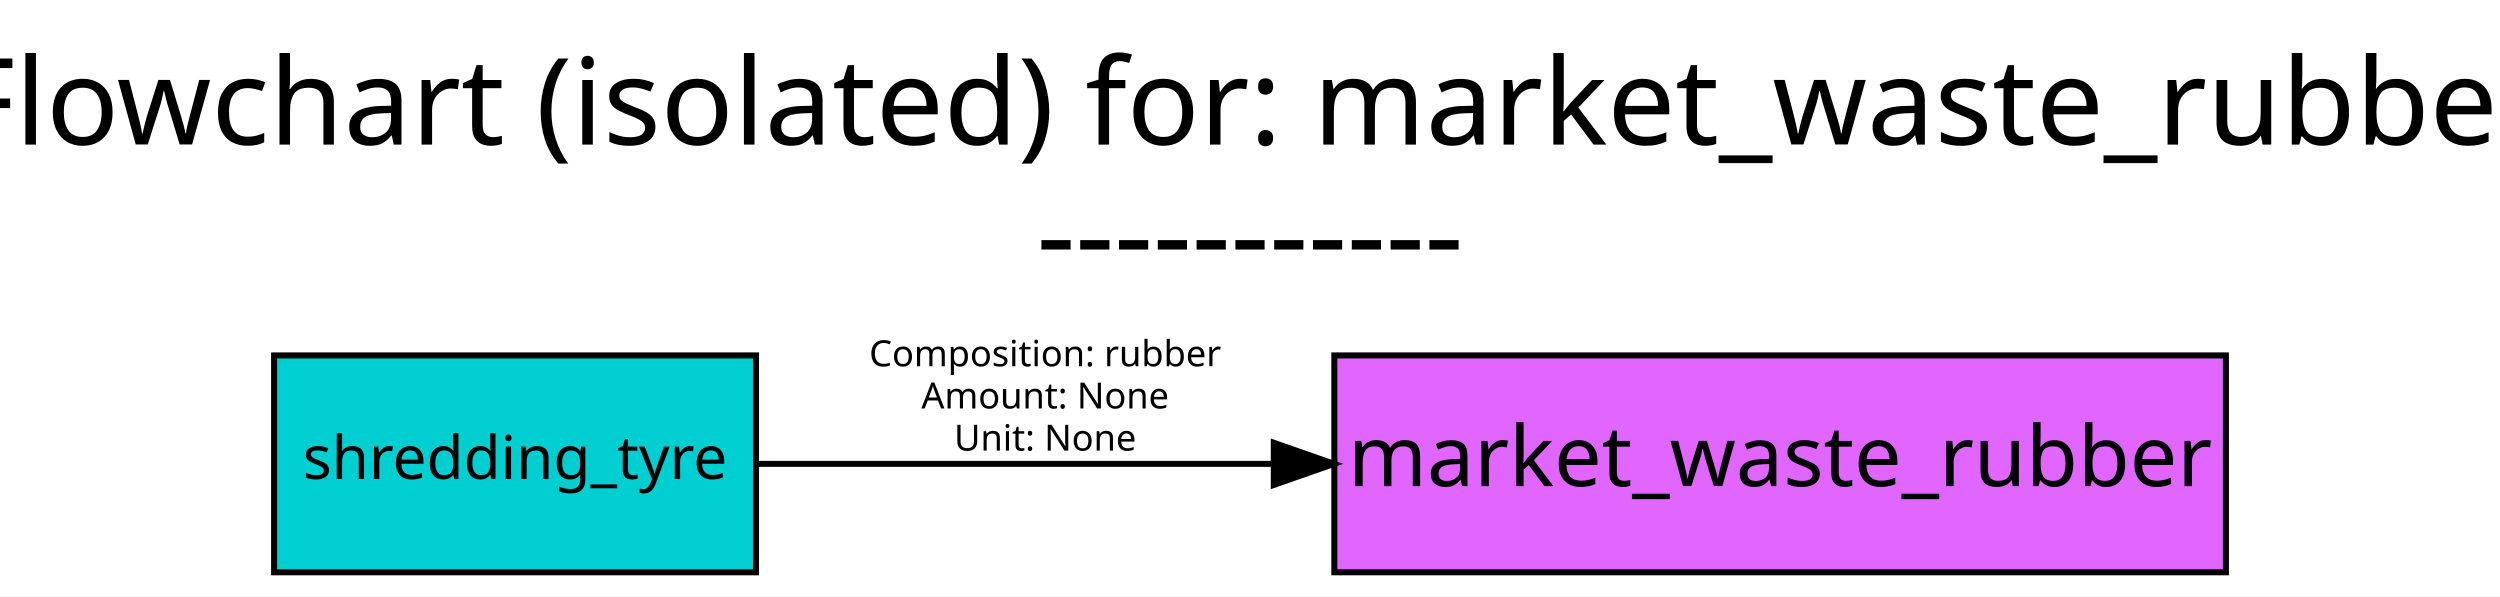
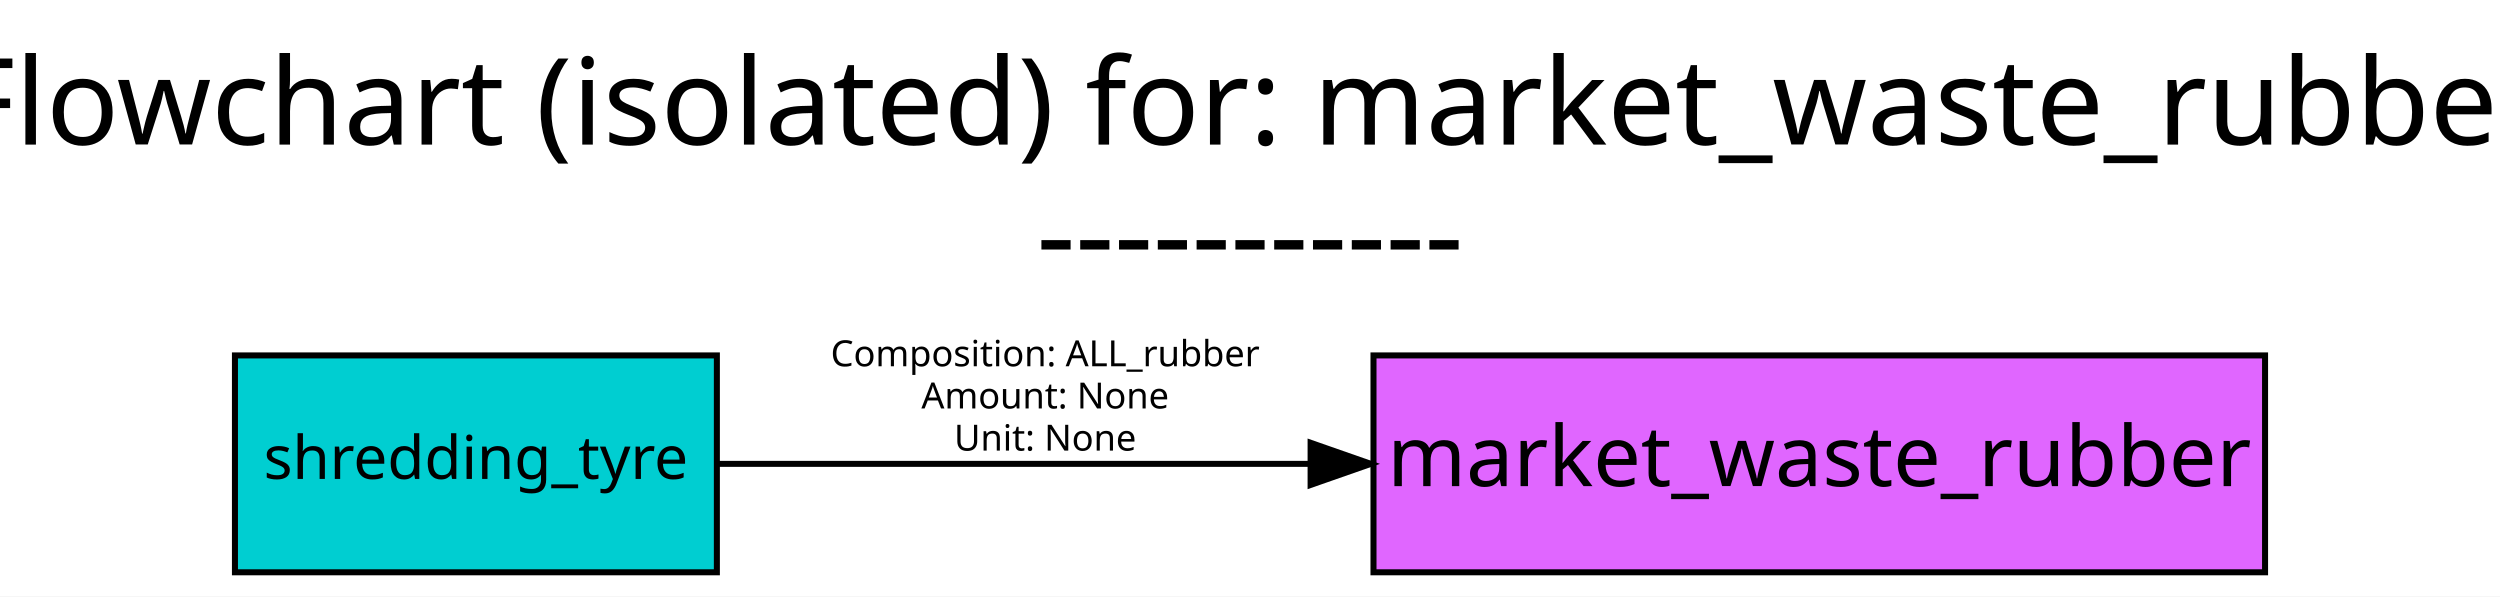
<svg xmlns="http://www.w3.org/2000/svg" width="415pt" height="99pt" viewBox="0.00 0.00 415.00 99.00">
  <g id="graph0" class="graph" transform="scale(1 1) rotate(0) translate(4 95)">
    <polygon fill="white" stroke="transparent" points="-4,4 -4,-95 411,-95 411,4 -4,4" />
    <text text-anchor="middle" x="203.5" y="-71" font-family="Cabin" font-size="20.00">Flowchart (isolated) for: market_waste_rubber</text>
    <text text-anchor="middle" x="203.5" y="-49" font-family="Cabin" font-size="20.00">-----------</text>
    <g id="node1" class="node">
-       <polygon fill="#e066ff" stroke="black" points="365.5,-36 217.5,-36 217.5,0 365.5,0 365.5,-36" />
-       <text text-anchor="middle" x="291.5" y="-14.3" font-family="Cabin" font-size="14.00">market_waste_rubber</text>
+       <polygon fill="#e066ff" stroke="black" points="372,-36 224,-36 224,0 372,0 372,-36" />
+       <text text-anchor="middle" x="298" y="-14.3" font-family="Cabin" font-size="14.00">market_waste_rubber</text>
    </g>
    <g id="node2" class="node">
-       <polygon fill="darkturquoise" stroke="black" points="121.5,-36 41.5,-36 41.5,0 121.5,0 121.5,-36" />
-       <text text-anchor="middle" x="81.5" y="-15.5" font-family="Cabin" font-size="10.00">shredding_tyre</text>
+       <polygon fill="darkturquoise" stroke="black" points="115,-36 35,-36 35,0 115,0 115,-36" />
+       <text text-anchor="middle" x="75" y="-15.5" font-family="Cabin" font-size="10.00">shredding_tyre</text>
    </g>
    <g id="edge1" class="edge">
-       <path fill="none" stroke="black" d="M121.62,-18C145.73,-18 177.58,-18 207.12,-18" />
-       <polygon fill="black" stroke="black" points="207.45,-21.5 217.45,-18 207.45,-14.5 207.45,-21.5" />
-       <text text-anchor="middle" x="169.5" y="-34.2" font-family="Cabin" font-size="6.00">Composition: rubber</text>
+       <path fill="none" stroke="black" d="M115,-18C142.18,-18 179.47,-18 213.22,-18" />
+       <polygon fill="black" stroke="black" points="213.56,-21.5 223.56,-18 213.56,-14.5 213.56,-21.5" />
+       <text text-anchor="middle" x="169.5" y="-34.2" font-family="Cabin" font-size="6.00">Composition: ALL_rubber</text>
      <text text-anchor="middle" x="169.5" y="-27.2" font-family="Cabin" font-size="6.00">Amount: None </text>
      <text text-anchor="middle" x="169.5" y="-20.2" font-family="Cabin" font-size="6.00">Unit: None</text>
    </g>
  </g>
</svg>
